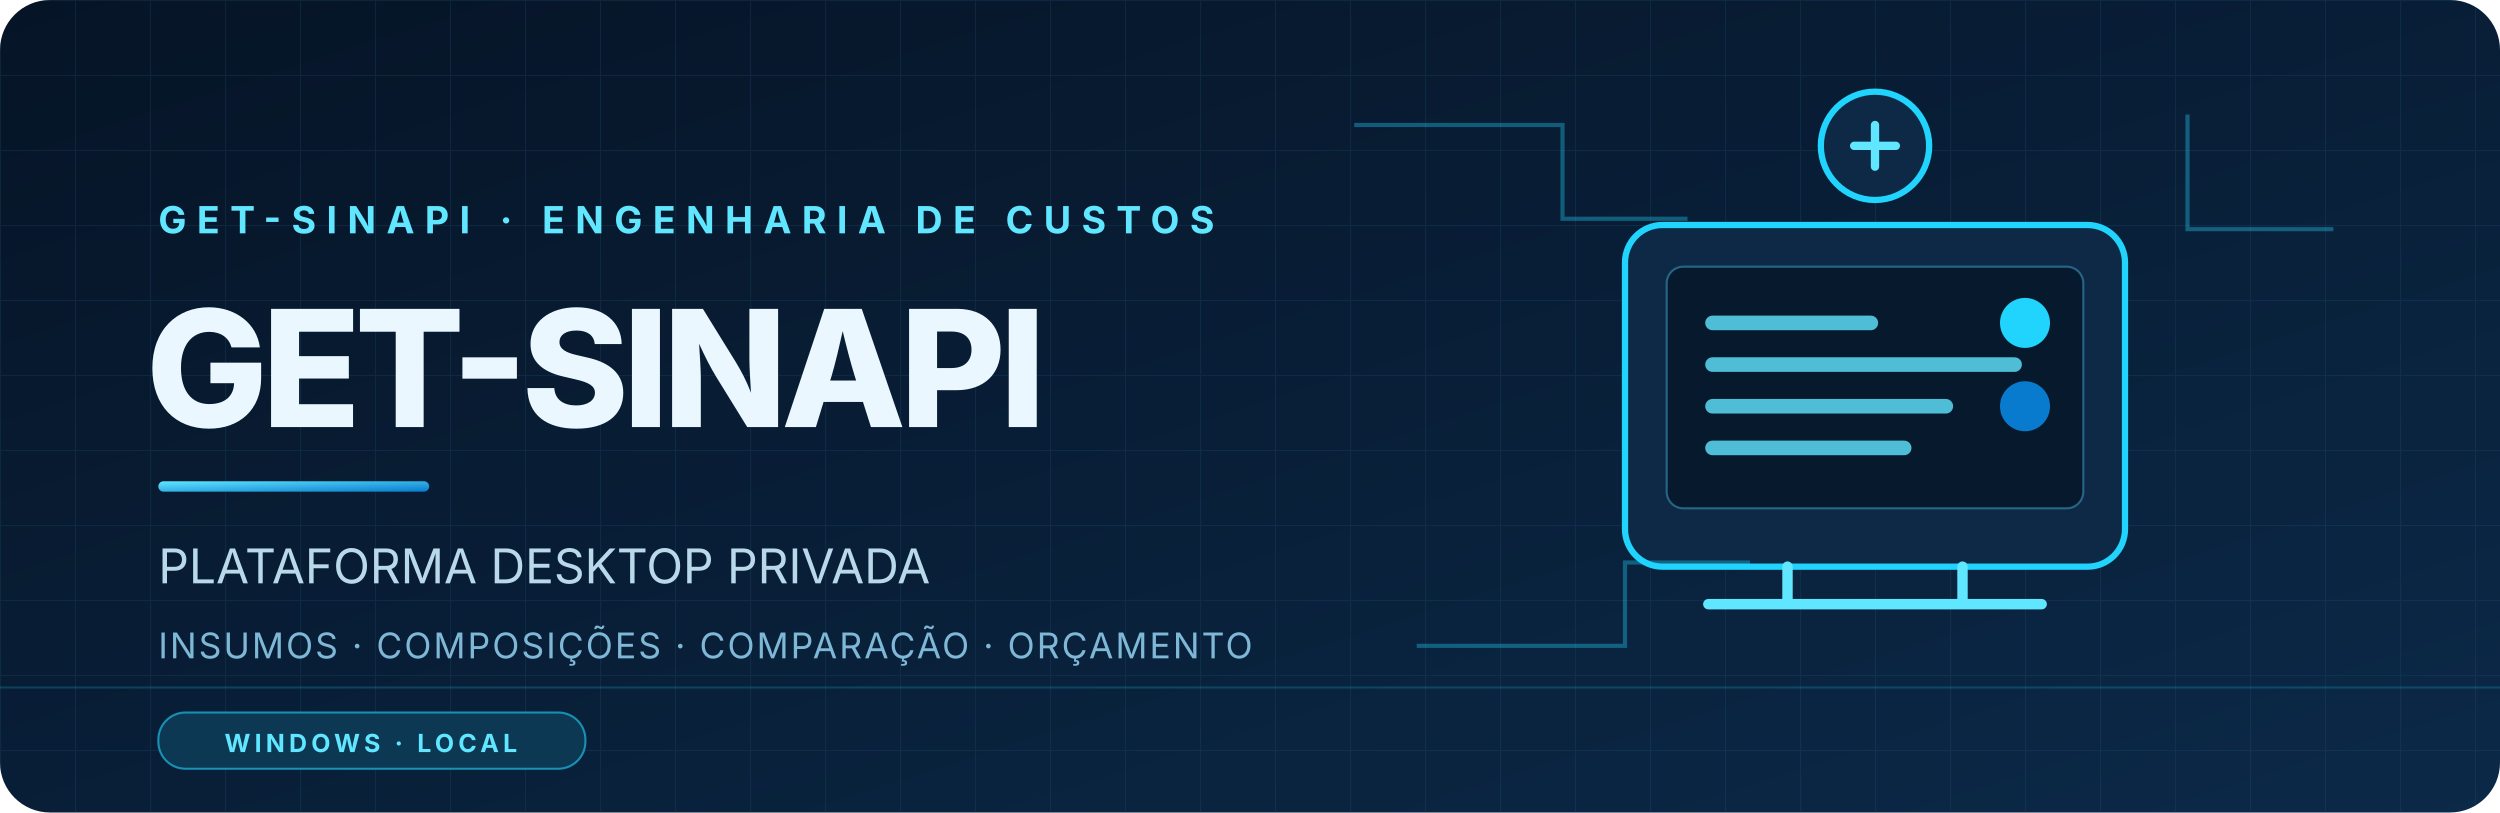
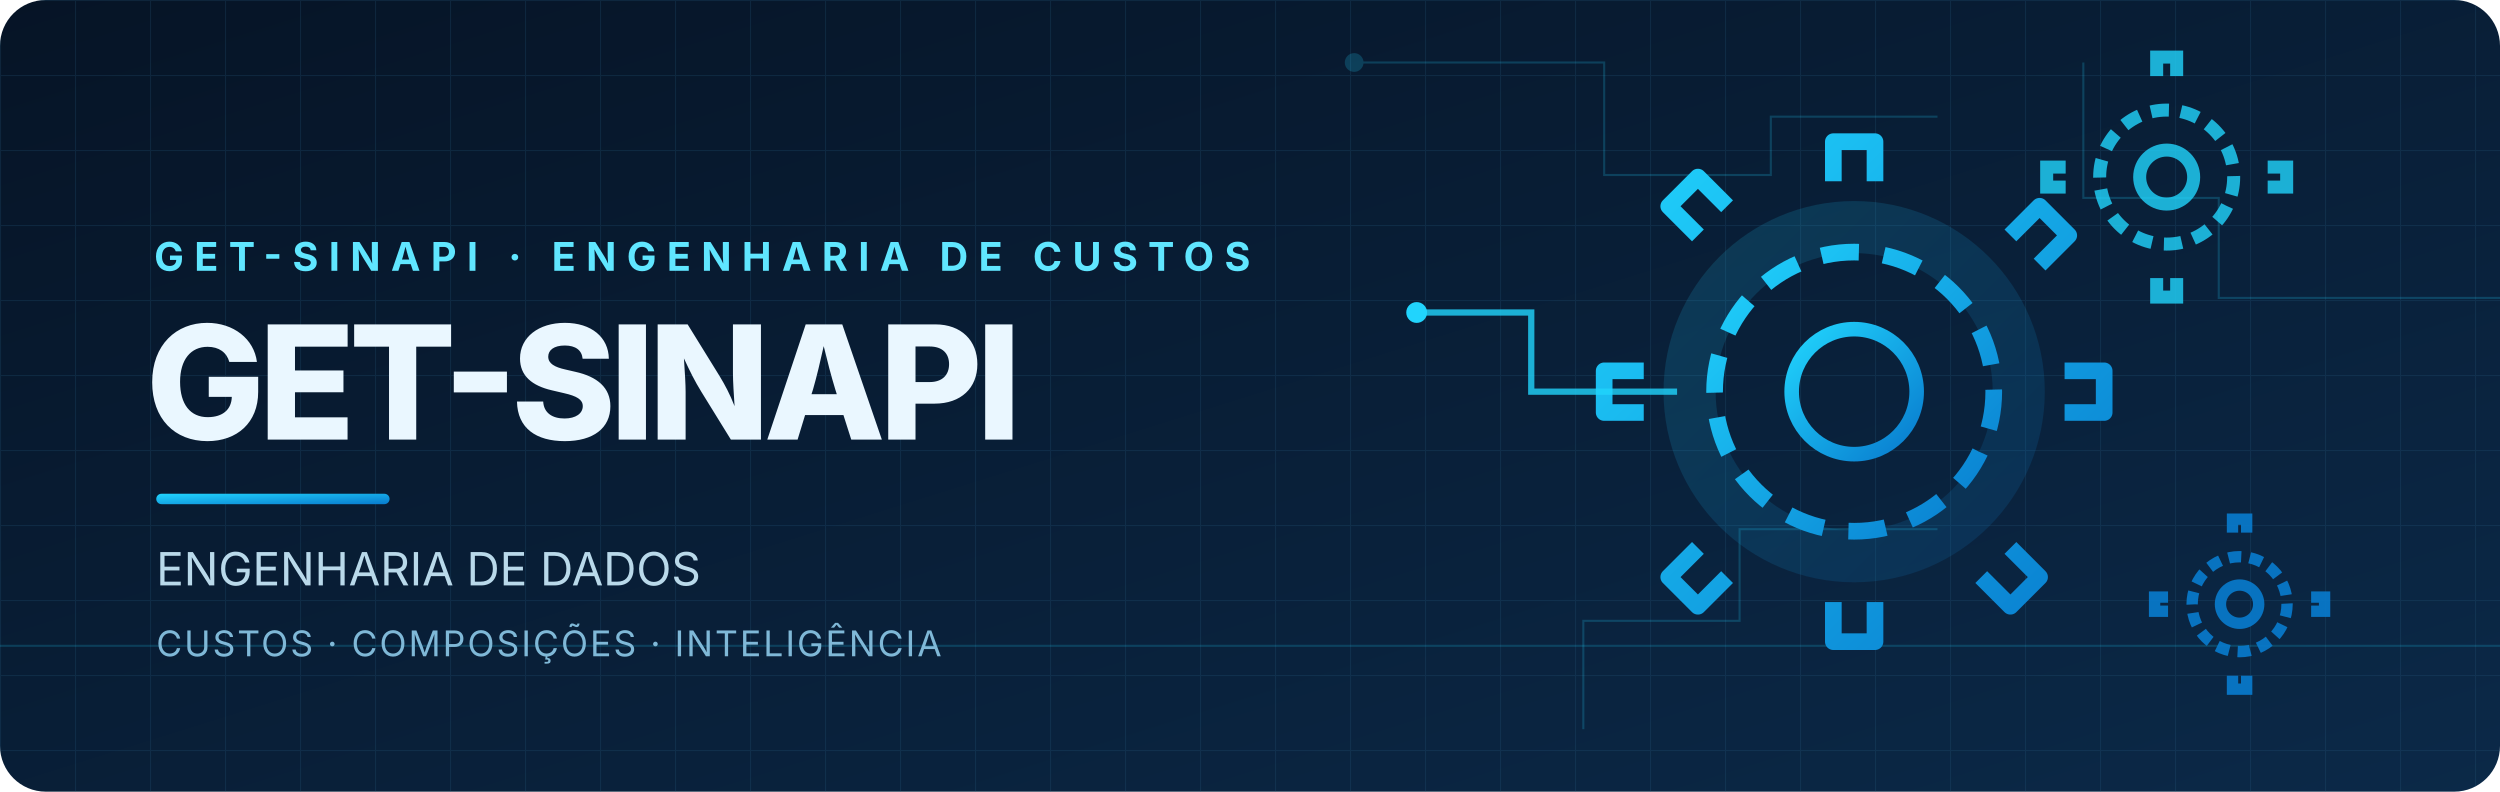
- <svg xmlns="http://www.w3.org/2000/svg" width="1200" height="390" viewBox="0 0 1200 390" role="img" aria-labelledby="title desc">
+ <svg xmlns="http://www.w3.org/2000/svg" width="1200" height="380" viewBox="0 0 1200 380" role="img" aria-labelledby="title desc">
  <defs>
    <linearGradient id="bg" x1="0" y1="0" x2="1" y2="1">
      <stop stop-color="#061426" />
      <stop offset="1" stop-color="#0B2948" />
    </linearGradient>
-     <linearGradient id="cyan" x1="0" y1="0" x2="1" y2="1">
-       <stop stop-color="#60E6FF" />
+     <linearGradient id="glow" x1="0" y1="0" x2="1" y2="1">
+       <stop stop-color="#21D4FD" />
      <stop offset="1" stop-color="#087BCE" />
    </linearGradient>
    <pattern id="grid" width="36" height="36" patternUnits="userSpaceOnUse">
-       <path d="M36 0H0V36" fill="none" stroke="#2A6387" stroke-opacity=".2" />
+       <path d="M36 0H0V36" fill="none" stroke="#2A6387" stroke-opacity=".22" stroke-width="1" />
    </pattern>
+     <filter id="shadow">
+       <feGaussianBlur stdDeviation="7" />
+     </filter>
  </defs>
-   <rect width="1200" height="390" rx="24" fill="url(#bg)" />
-   <rect width="1200" height="390" rx="24" fill="url(#grid)" />
-   <path d="M0 330H1200" stroke="#21D4FD" stroke-opacity=".2" />
-   <g transform="translate(900 190)">
-     <rect x="-120" y="-82" width="240" height="164" rx="18" fill="#0D2945" stroke="#21D4FD" stroke-width="3" />
-     <rect x="-100" y="-62" width="200" height="116" rx="8" fill="#071A2D" stroke="#286487" />
-     <path d="M-78-35h76M-78-15h145M-78 5h112M-78 25h92" stroke="#60E6FF" stroke-width="7" stroke-linecap="round" opacity=".8" />
-     <circle cx="72" cy="-35" r="12" fill="#21D4FD" />
-     <circle cx="72" cy="5" r="12" fill="#087BCE" />
-     <path d="M-42 82v18h84V82M-80 100h160" stroke="#60E6FF" stroke-width="5" fill="none" stroke-linecap="round" />
-     <circle cx="0" cy="-120" r="26" fill="#0D2945" stroke="#21D4FD" stroke-width="3" />
-     <path d="M-10-120h20M0-130v20" stroke="#60E6FF" stroke-width="4" stroke-linecap="round" />
+   <rect width="1200" height="380" rx="22" fill="url(#bg)" />
+   <rect width="1200" height="380" rx="22" fill="url(#grid)" />
+   <path d="M0 310H1200" stroke="#21D4FD" stroke-opacity=".18" />
+   <g opacity=".2" stroke="#21D4FD" fill="none">
+     <path d="M650 30h120v54h80v-28h80" />
+     <path d="M760 350v-52h75v-44h95" />
+     <path d="M1000 30v65h65v48h135" />
+     <circle cx="650" cy="30" r="4" fill="#21D4FD" />
  </g>
-   <g fill="none" stroke="#21D4FD" stroke-width="2" opacity=".35">
-     <path d="M650 60h100v45h60M680 310h100v-40h60M1050 55v55h70" />
+   <g transform="translate(890 188)" fill="none" stroke="url(#glow)" stroke-width="8" stroke-linejoin="round">
+     <circle r="79" stroke-opacity=".15" stroke-width="25" />
+     <circle r="67" stroke-dasharray="18 12" />
+     <circle r="30" stroke-width="7" />
+     <path d="M-10-101v-19h20v19M-10 101v19h20v-19M101-10h19v20h-19M-101-10h-19v20h19M-75-75l-14-14 14-14 14 14M75 75l14 14-14 14-14-14M75-75l14-14 14 14-14 14M-75 75l-14 14 14 14 14-14" />
  </g>
-   <text x="76" y="112" fill="#60E6FF" font-family="Inter,Arial,sans-serif" font-size="18" font-weight="700" letter-spacing="5">GET-SINAPI · ENGENHARIA DE CUSTOS</text>
-   <text x="70" y="205" fill="#EAF7FF" font-family="Inter,Arial,sans-serif" font-size="78" font-weight="800" letter-spacing="-3">GET-SINAPI</text>
-   <rect x="76" y="231" width="130" height="5" rx="2.5" fill="url(#cyan)" />
-   <text x="76" y="280" fill="#B9D9EA" font-family="Inter,Arial,sans-serif" font-size="23">PLATAFORMA DESKTOP PRIVADA</text>
-   <text x="76" y="316" fill="#7FB8D7" font-family="Inter,Arial,sans-serif" font-size="17" letter-spacing="1">INSUMOS · COMPOSIÇÕES · COMPARAÇÃO · ORÇAMENTO</text>
-   <rect x="76" y="342" width="205" height="27" rx="13" fill="#0D3854" stroke="#21D4FD" stroke-opacity=".6" />
-   <text x="178" y="361" text-anchor="middle" fill="#60E6FF" font-family="Inter,Arial,sans-serif" font-size="12" font-weight="700" letter-spacing="2">WINDOWS · LOCAL</text>
+   <g transform="translate(1040 85) scale(.48)" fill="none" stroke="#21D4FD" stroke-width="13" opacity=".8">
+     <circle r="67" stroke-dasharray="18 12" />
+     <circle r="27" />
+     <path d="M-10-101v-19h20v19M-10 101v19h20v-19M101-10h19v20h-19M-101-10h-19v20h19" />
+   </g>
+   <g transform="translate(1075 290) scale(.34)" fill="none" stroke="#087BCE" stroke-width="16" opacity=".9">
+     <circle r="67" stroke-dasharray="18 12" />
+     <circle r="27" />
+     <path d="M-10-101v-19h20v19M-10 101v19h20v-19M101-10h19v20h-19M-101-10h-19v20h19" />
+   </g>
+   <path d="M805 188H735v-38h-55" stroke="#21D4FD" stroke-width="3" fill="none" opacity=".8" />
+   <circle cx="680" cy="150" r="5" fill="#21D4FD" />
+   <text x="74" y="130" fill="#60E6FF" font-family="Inter,Arial,sans-serif" font-size="19" font-weight="700" letter-spacing="5">GET-SINAPI · ENGENHARIA DE CUSTOS</text>
+   <text x="70" y="211" fill="#EAF7FF" font-family="Inter,Arial,sans-serif" font-size="76" font-weight="800" letter-spacing="-3">GET-SINAPI</text>
+   <rect x="75" y="237" width="112" height="5" rx="2.5" fill="url(#glow)" />
+   <text x="75" y="281" fill="#B9D9EA" font-family="Inter,Arial,sans-serif" font-size="22">ENGENHARIA DE DADOS</text>
+   <text x="75" y="315" fill="#7FB8D7" font-family="Inter,Arial,sans-serif" font-size="17" letter-spacing="1">CUSTOS · COMPOSIÇÕES · INTELIGÊNCIA</text>
</svg>
